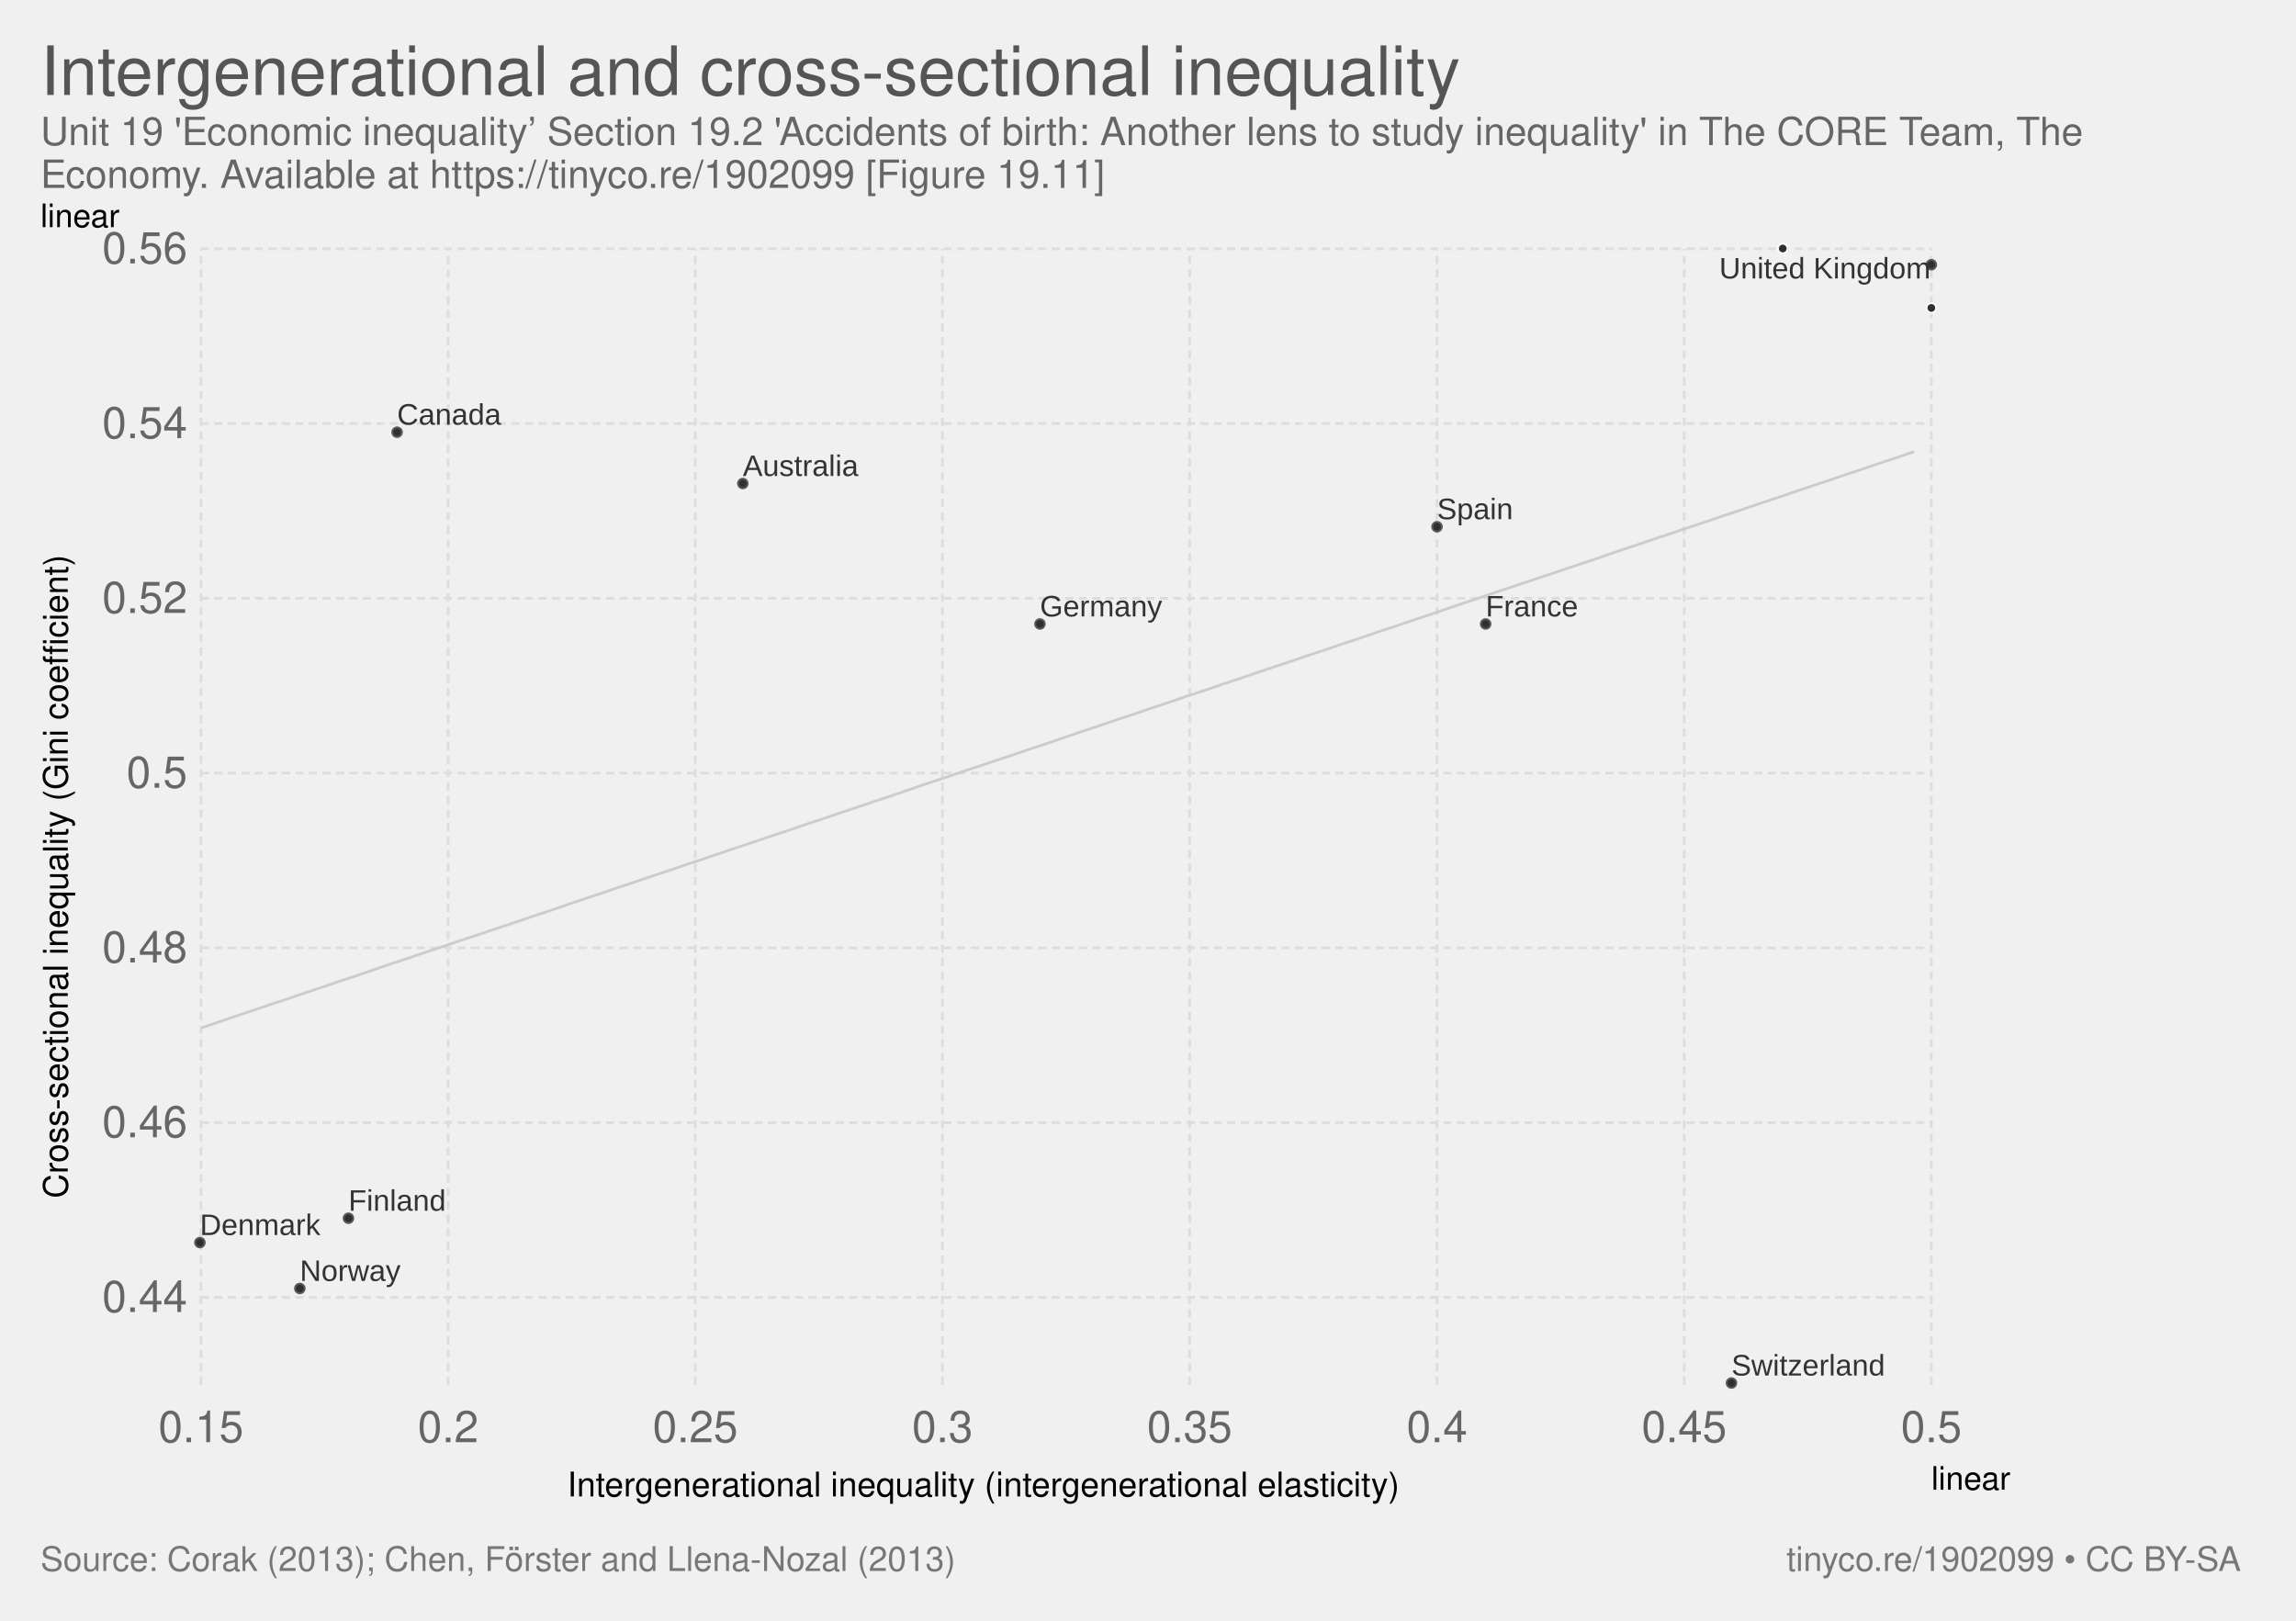
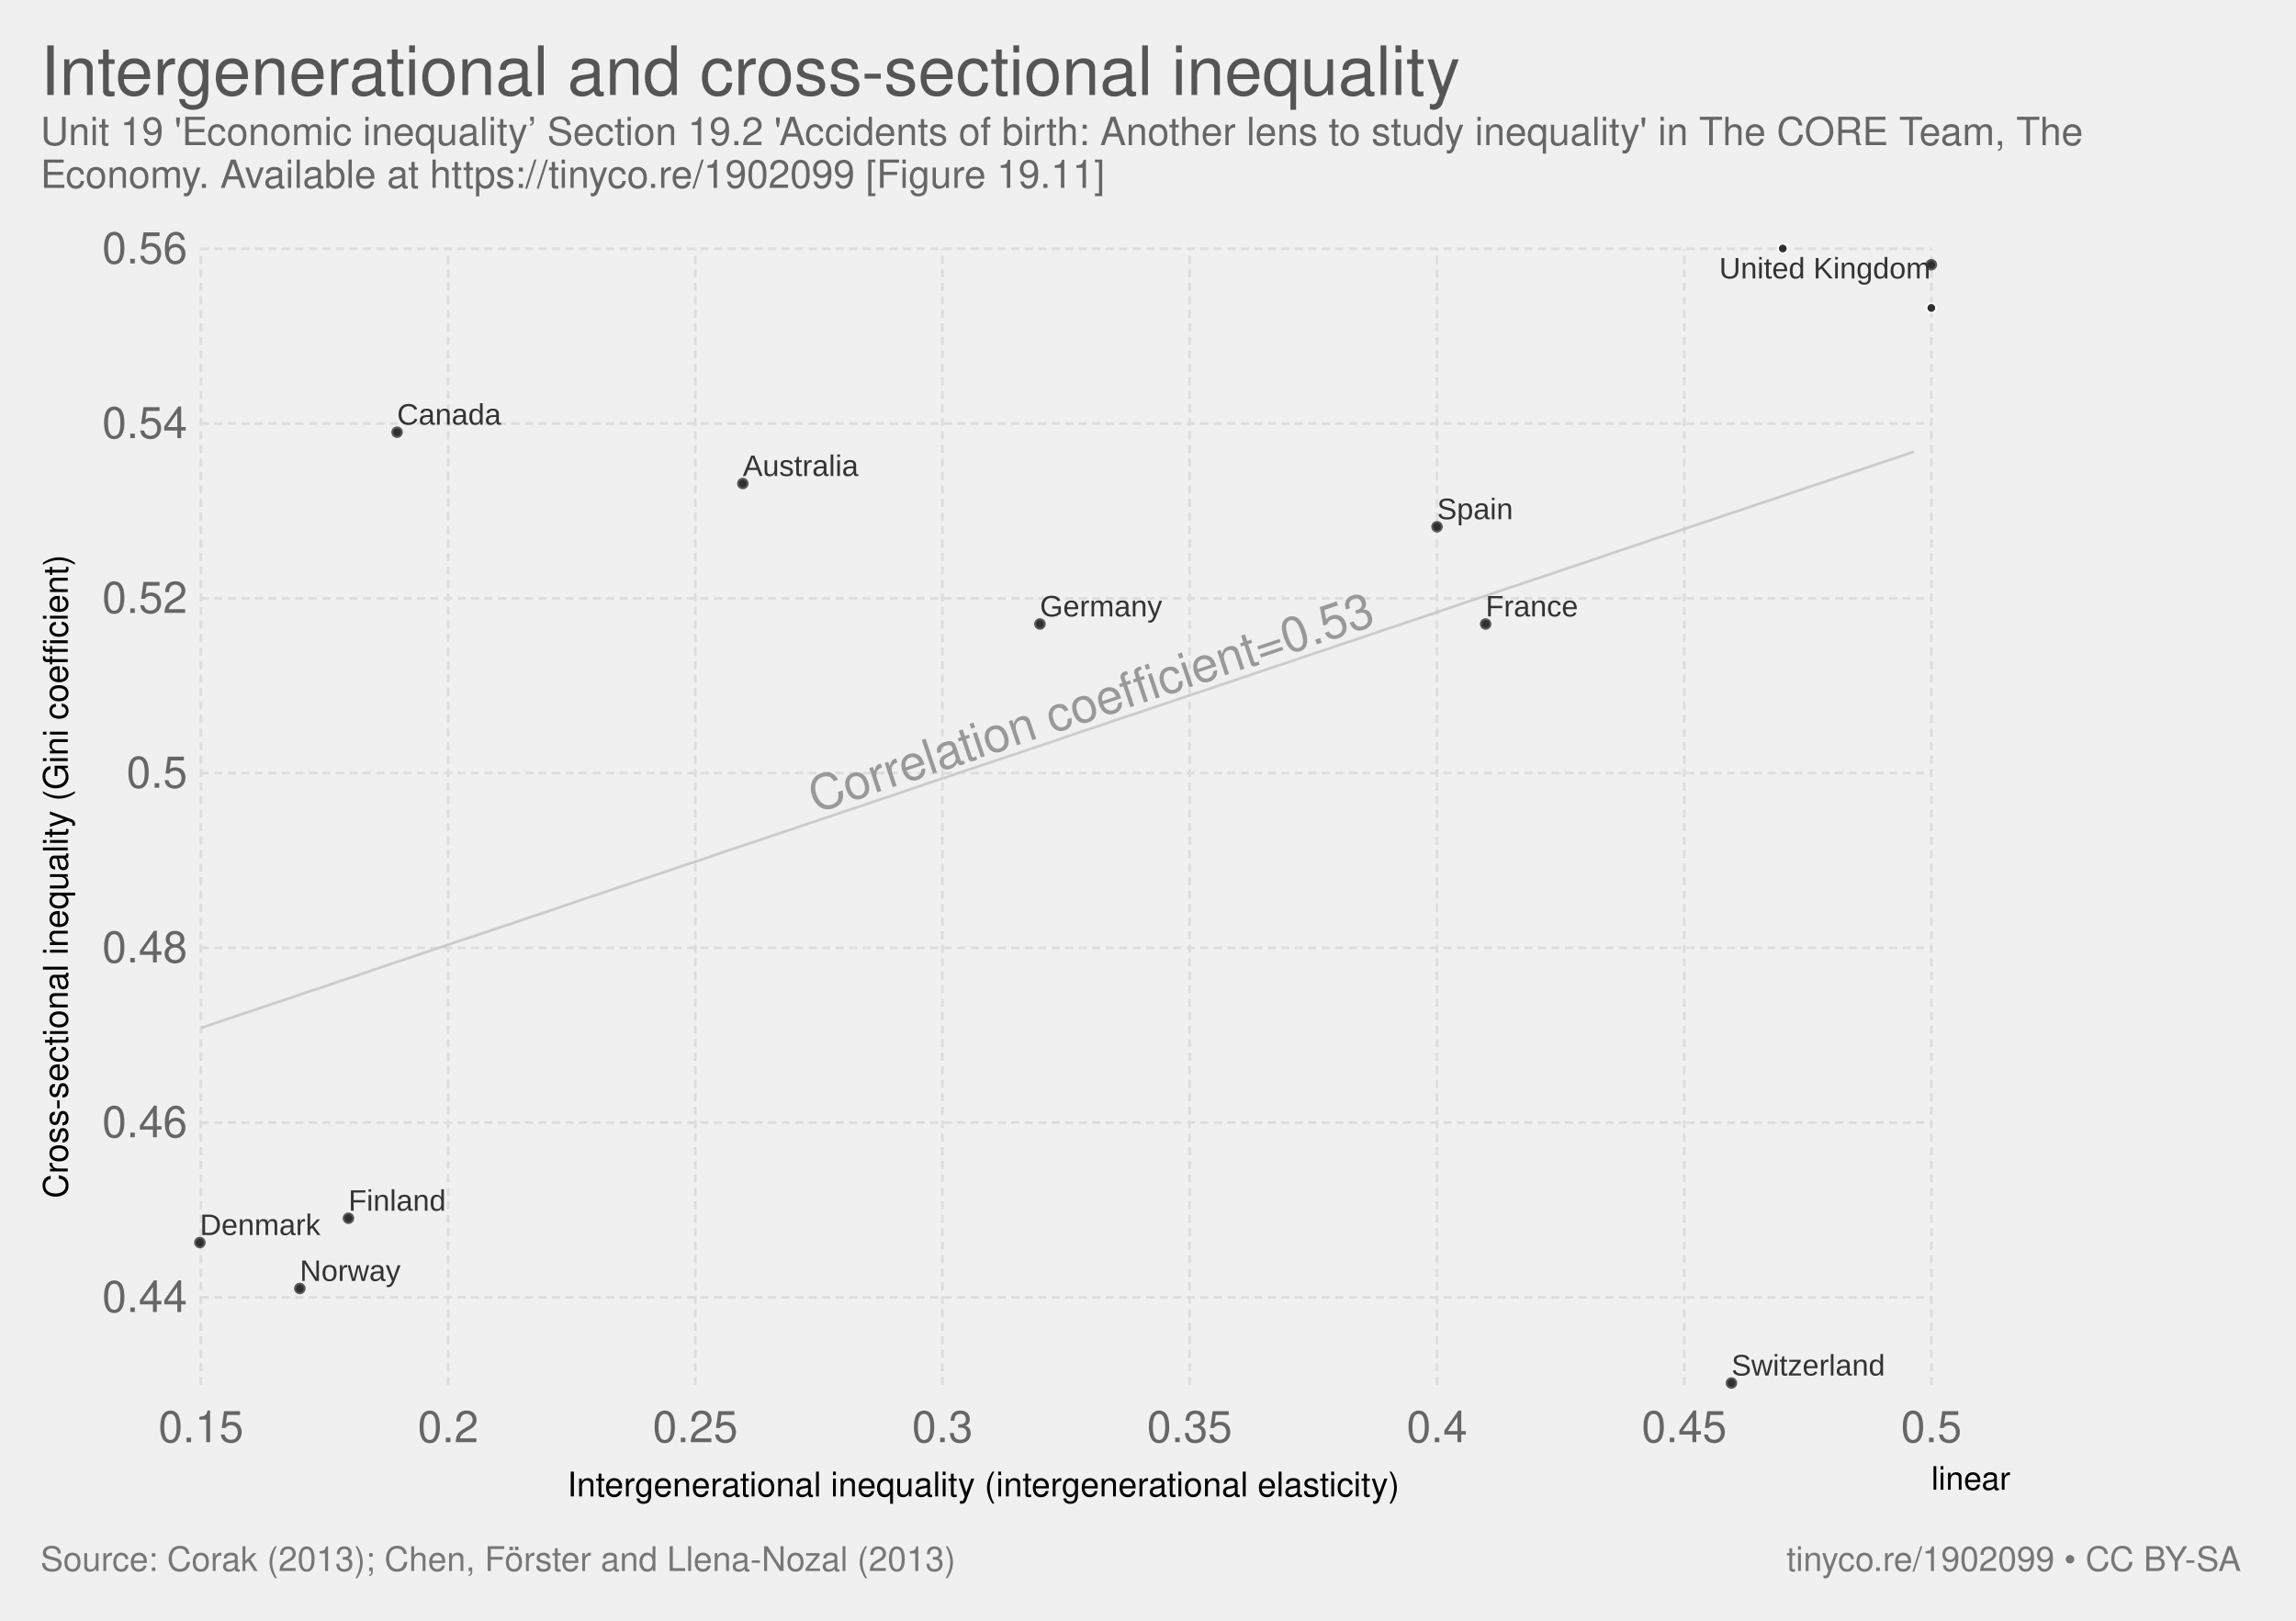
<svg xmlns="http://www.w3.org/2000/svg" version="1.1" style="font-family:'Helvetica Neue', Helvetica, Arial, sans-serif;font-size:18px;background-color:white;text-rendering:optimizeLegibility;-webkit-font-smoothing:antialiased" width="850" height="600">
  <g class="ChartTab">
    <g class="HeaderView">
      <a href="https://ourworldindata.org/grapher/intergenerational-and-cross-sectional-inequality" target="_blank">
        <text font-size="25.20" x="15.0" y="35.2" fill="#555">
          <tspan x="15" y="35.16">Intergenerational and cross-sectional inequality</tspan>
        </text>
      </a>
      <text font-size="14.40" x="15.0" y="53.7" fill="#666">
        <tspan x="15" y="53.72">Unit 19 'Economic inequality’ Section 19.2 'Accidents of birth: Another lens to study inequality' in The CORE Team, The</tspan>
        <tspan x="15" y="69.56">Economy. Available at https://tinyco.re/1902099 [Figure 19.11]</tspan>
      </text>
    </g>
    <g>
      <g class="AxisBoxView">
        <g class="HorizontalAxis">
          <text font-size="12.60" x="210.0" y="554.0">
            <tspan x="210.02" y="553.98">Intergenerational inequality (intergenerational elasticity)</tspan>
          </text>
          <text x="74.4" y="533.9" fill="#666" text-anchor="middle" font-size="16.2">0.15</text>
          <text x="165.9" y="533.9" fill="#666" text-anchor="middle" font-size="16.2">0.2</text>
          <text x="257.4" y="533.9" fill="#666" text-anchor="middle" font-size="16.2">0.25</text>
          <text x="348.9" y="533.9" fill="#666" text-anchor="middle" font-size="16.2">0.3</text>
          <text x="440.4" y="533.9" fill="#666" text-anchor="middle" font-size="16.2">0.35</text>
          <text x="532" y="533.9" fill="#666" text-anchor="middle" font-size="16.2">0.4</text>
          <text x="623.5" y="533.9" fill="#666" text-anchor="middle" font-size="16.2">0.45</text>
          <text x="715" y="533.9" fill="#666" text-anchor="middle" font-size="16.2">0.5</text>
          <text x="715" y="551.5" style="font-size:12px;text-transform:uppercase;cursor:pointer" class="clickable">linear</text>
        </g>
        <g class="VerticalAxis">
          <text font-size="12.60" x="-443.6" y="25.1" transform="rotate(-90)">
            <tspan x="-443.622" y="25.08">Cross-sectional inequality (Gini coefficient)</tspan>
          </text>
          <text x="69.35" y="480.3" fill="#666" dominant-baseline="middle" text-anchor="end" font-size="16.2">0.44</text>
          <text x="69.35" y="415.6" fill="#666" dominant-baseline="middle" text-anchor="end" font-size="16.2">0.46</text>
          <text x="69.35" y="350.9" fill="#666" dominant-baseline="middle" text-anchor="end" font-size="16.2">0.48</text>
          <text x="69.35" y="286.2" fill="#666" dominant-baseline="middle" text-anchor="end" font-size="16.2">0.5</text>
          <text x="69.35" y="221.5" fill="#666" dominant-baseline="middle" text-anchor="end" font-size="16.2">0.52</text>
          <text x="69.35" y="156.8" fill="#666" dominant-baseline="middle" text-anchor="end" font-size="16.2">0.54</text>
          <text x="69.35" y="92.1" fill="#666" dominant-baseline="middle" text-anchor="end" font-size="16.2">0.56</text>
-           <text x="15" y="84.1" style="font-size:12px;text-transform:uppercase;cursor:pointer" class="clickable">linear</text>
        </g>
        <g class="AxisGridLines">
          <line x1="74.35" y1="480.3" x2="715.00" y2="480.3" stroke="#ddd" stroke-dasharray="3,2" />
          <line x1="74.35" y1="415.6" x2="715.00" y2="415.6" stroke="#ddd" stroke-dasharray="3,2" />
          <line x1="74.35" y1="350.9" x2="715.00" y2="350.9" stroke="#ddd" stroke-dasharray="3,2" />
          <line x1="74.35" y1="286.2" x2="715.00" y2="286.2" stroke="#ddd" stroke-dasharray="3,2" />
          <line x1="74.35" y1="221.5" x2="715.00" y2="221.5" stroke="#ddd" stroke-dasharray="3,2" />
          <line x1="74.35" y1="156.8" x2="715.00" y2="156.8" stroke="#ddd" stroke-dasharray="3,2" />
          <line x1="74.35" y1="92.1" x2="715.00" y2="92.1" stroke="#ddd" stroke-dasharray="3,2" />
        </g>
        <g class="AxisGridLines">
          <line x1="74.4" y1="512.70" x2="74.4" y2="92.10" stroke="#ddd" stroke-dasharray="3,2" />
          <line x1="165.9" y1="512.70" x2="165.9" y2="92.10" stroke="#ddd" stroke-dasharray="3,2" />
          <line x1="257.4" y1="512.70" x2="257.4" y2="92.10" stroke="#ddd" stroke-dasharray="3,2" />
          <line x1="348.9" y1="512.70" x2="348.9" y2="92.10" stroke="#ddd" stroke-dasharray="3,2" />
          <line x1="440.4" y1="512.70" x2="440.4" y2="92.10" stroke="#ddd" stroke-dasharray="3,2" />
          <line x1="532" y1="512.70" x2="532" y2="92.10" stroke="#ddd" stroke-dasharray="3,2" />
          <line x1="623.5" y1="512.70" x2="623.5" y2="92.10" stroke="#ddd" stroke-dasharray="3,2" />
          <line x1="715" y1="512.70" x2="715" y2="92.10" stroke="#ddd" stroke-dasharray="3,2" />
        </g>
      </g>
      <g class="ComparisonLine">
        <defs>
          <clipPath id="axisBounds-1">
            <rect x="74.352" y="92.1" width="640.648" height="420.6" />
          </clipPath>
        </defs>
        <path d="M74.4,380.6L80.8,378.4L87.2,376.2L93.6,374.1L100,371.9L106.4,369.8L112.8,367.6L119.2,365.5L125.6,363.3L132,361.2L138.4,359L144.8,356.8L151.2,354.7L157.6,352.5L164,350.4L170.4,348.2L176.9,346.1L183.3,343.9L189.7,341.8L196.1,339.6L202.5,337.5L208.9,335.3L215.3,333.1L221.7,331L228.1,328.8L234.5,326.7L240.9,324.5L247.3,322.4L253.7,320.2L260.1,318.1L266.5,315.9L273,313.7L279.4,311.6L285.8,309.4L292.2,307.3L298.6,305.1L305,303L311.4,300.8L317.8,298.7L324.2,296.5L330.6,294.4L337,292.2L343.4,290L349.8,287.9L356.2,285.7L362.6,283.6L369.1,281.4L375.5,279.3L381.9,277.1L388.3,275L394.7,272.8L401.1,270.6L407.5,268.5L413.9,266.3L420.3,264.2L426.7,262L433.1,259.9L439.5,257.7L445.9,255.6L452.3,253.4L458.7,251.3L465.1,249.1L471.6,246.9L478,244.8L484.4,242.6L490.8,240.5L497.2,238.3L503.6,236.2L510,234L516.4,231.9L522.8,229.7L529.2,227.6L535.6,225.4L542,223.2L548.4,221.1L554.8,218.9L561.2,216.8L567.7,214.6L574.1,212.5L580.5,210.3L586.9,208.2L593.3,206L599.7,203.8L606.1,201.7L612.5,199.5L618.9,197.4L625.3,195.2L631.7,193.1L638.1,190.9L644.5,188.8L650.9,186.6L657.3,184.5L663.7,182.3L670.2,180.1L676.6,178L683,175.8L689.4,173.7L695.8,171.5L702.2,169.4L708.6,167.2" clip-path="url(#axisBounds-1)" fill="none" stroke="#ccc" />
+         <text x="296.78" y="269.8" fill="#999" transform="rotate(-18.59741,394.7,269.8)" clip-path="url(#axisBounds-1)">Correlation coefficient=0.53</text>
      </g>
      <g class="PointsWithLabels clickable" clip-path="url(#scatterBounds-2)" font-family="Arial Narrow, Arial, sans-serif">
        <rect x="74.352" y="92.1" width="640.648" height="420.6" fill="rgba(255,255,255,0)" />
        <defs>
          <clipPath id="scatterBounds-2">
            <rect x="64.352" y="82.1" width="660.648" height="440.6" />
          </clipPath>
        </defs>
        <g class="key-United-Kingdom_0">
          <circle cx="715.00" cy="98.00" r="1.78" fill="#000" opacity="0.8" stroke="#333" stroke-width="0.7" />
        </g>
        <g class="key-United-States_0">
          <circle cx="660.00" cy="92.00" r="1.78" fill="#000" opacity="0.8" stroke="#fff" stroke-width="0.7" />
        </g>
        <g class="key-Switzerland_0">
          <circle cx="641.00" cy="512.00" r="1.78" fill="#000" opacity="0.8" stroke="#333" stroke-width="0.7" />
        </g>
        <g class="key-Spain_0">
          <circle cx="532.00" cy="195.00" r="1.78" fill="#000" opacity="0.8" stroke="#333" stroke-width="0.7" />
        </g>
        <g class="key-Norway_0">
          <circle cx="111.00" cy="477.00" r="1.78" fill="#000" opacity="0.8" stroke="#333" stroke-width="0.7" />
        </g>
        <g class="key-Italy_0">
          <circle cx="715.00" cy="114.00" r="1.78" fill="#000" opacity="0.8" stroke="#fff" stroke-width="0.7" />
        </g>
        <g class="key-Germany_0">
          <circle cx="385.00" cy="231.00" r="1.78" fill="#000" opacity="0.8" stroke="#333" stroke-width="0.7" />
        </g>
        <g class="key-France_0">
          <circle cx="550.00" cy="231.00" r="1.78" fill="#000" opacity="0.8" stroke="#333" stroke-width="0.7" />
        </g>
        <g class="key-Finland_0">
          <circle cx="129.00" cy="451.00" r="1.78" fill="#000" opacity="0.8" stroke="#333" stroke-width="0.7" />
        </g>
        <g class="key-Denmark_0">
          <circle cx="74.00" cy="460.00" r="1.78" fill="#000" opacity="0.8" stroke="#333" stroke-width="0.7" />
        </g>
        <g class="key-Canada_0">
          <circle cx="147.00" cy="160.00" r="1.78" fill="#000" opacity="0.8" stroke="#333" stroke-width="0.7" />
        </g>
        <g class="key-Australia_0">
          <circle cx="275.00" cy="179.00" r="1.78" fill="#000" opacity="0.8" stroke="#333" stroke-width="0.7" />
        </g>
        <g class="backgroundLabels" fill="#333">
          <text x="636.46" y="103.10" font-size="11.00">United Kingdom</text>
          <text x="641.00" y="509.22" font-size="11.00">Switzerland</text>
          <text x="532.00" y="192.22" font-size="11.00">Spain</text>
          <text x="111.00" y="474.22" font-size="11.00">Norway</text>
          <text x="385.00" y="228.22" font-size="11.00">Germany</text>
          <text x="550.00" y="228.22" font-size="11.00">France</text>
          <text x="129.00" y="448.22" font-size="11.00">Finland</text>
          <text x="74.00" y="457.22" font-size="11.00">Denmark</text>
          <text x="147.00" y="157.22" font-size="11.00">Canada</text>
          <text x="275.00" y="176.22" font-size="11.00">Australia</text>
        </g>
      </g>
      <g class="ScatterColorLegend clickable" style="cursor:pointer" />
    </g>
    <g class="SourcesFooter" style="fill:#777">
      <g class="clickable" style="fill:#777">
        <text font-size="12.60" x="15.0" y="581.6">
          <tspan x="15" y="581.58">Source: Corak (2013); Chen, Förster and Llena-Nozal (2013)</tspan>
        </text>
      </g>
      <text font-size="12.60" x="661.4" y="581.6">
        <tspan x="661.372" y="581.58">
          <a target="_blank" style="fill: #777;" href="https://tinyco.re/1902099">tinyco.re/1902099</a> • <a style="fill: #777;" class="cclogo" href="http://creativecommons.org/licenses/by-sa/4.0/deed.en_US" target="_blank">CC BY-SA</a>
        </tspan>
      </text>
    </g>
  </g>
</svg>
